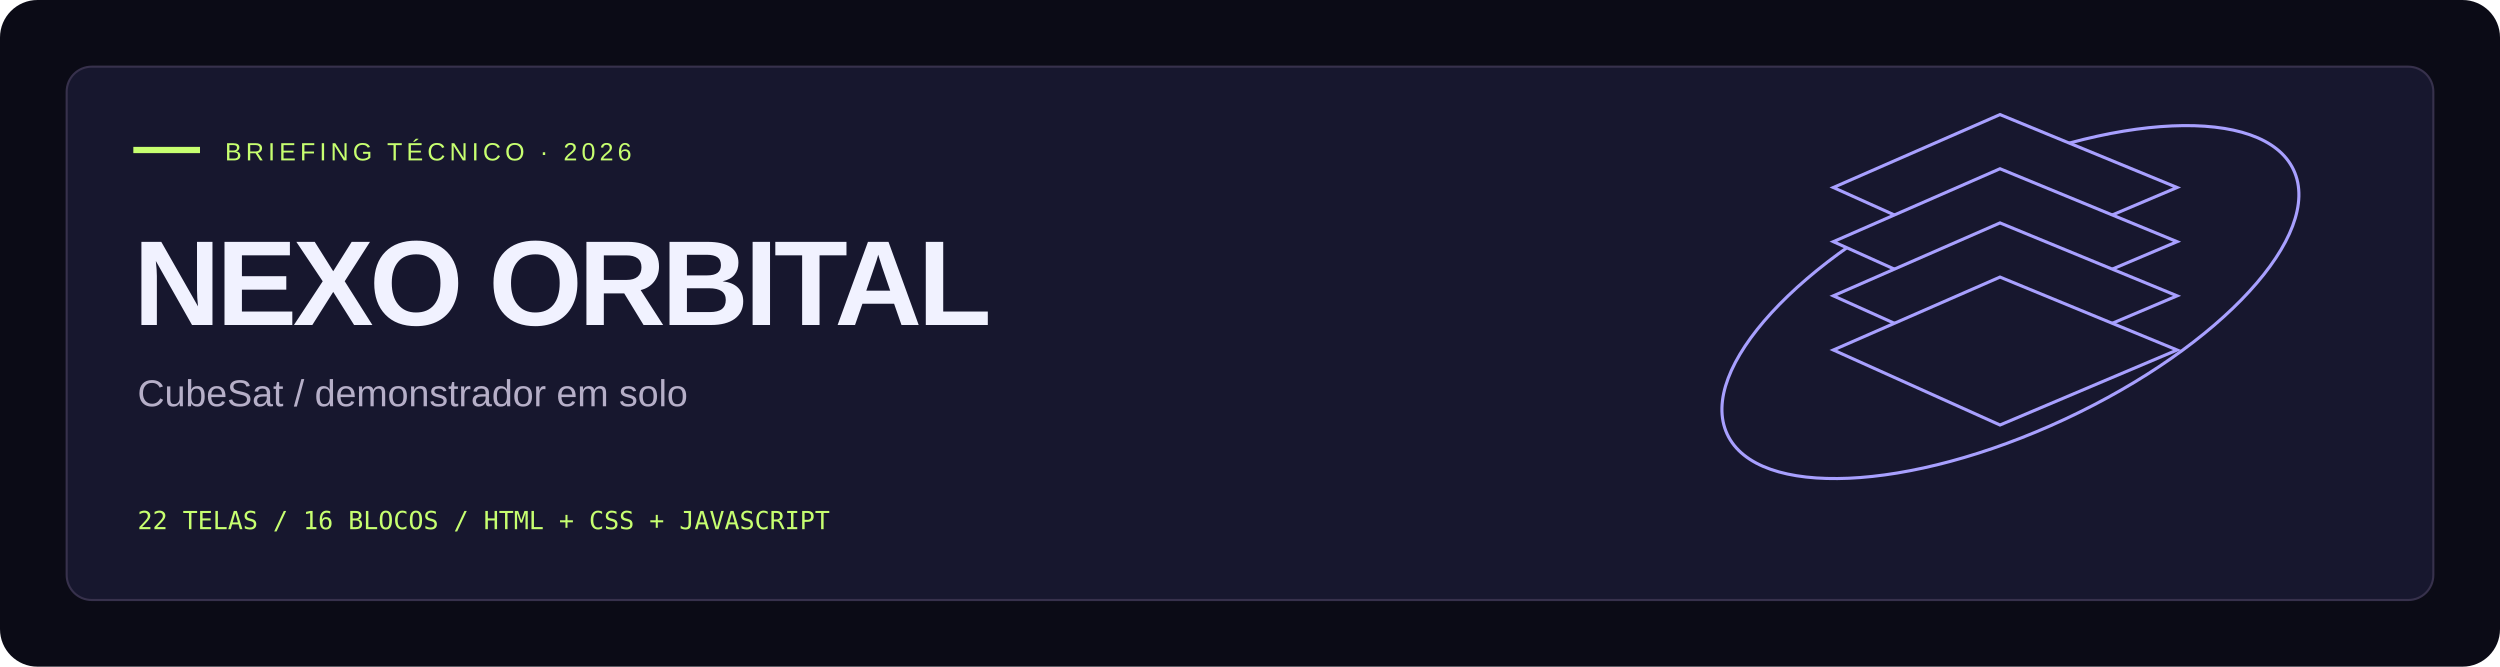
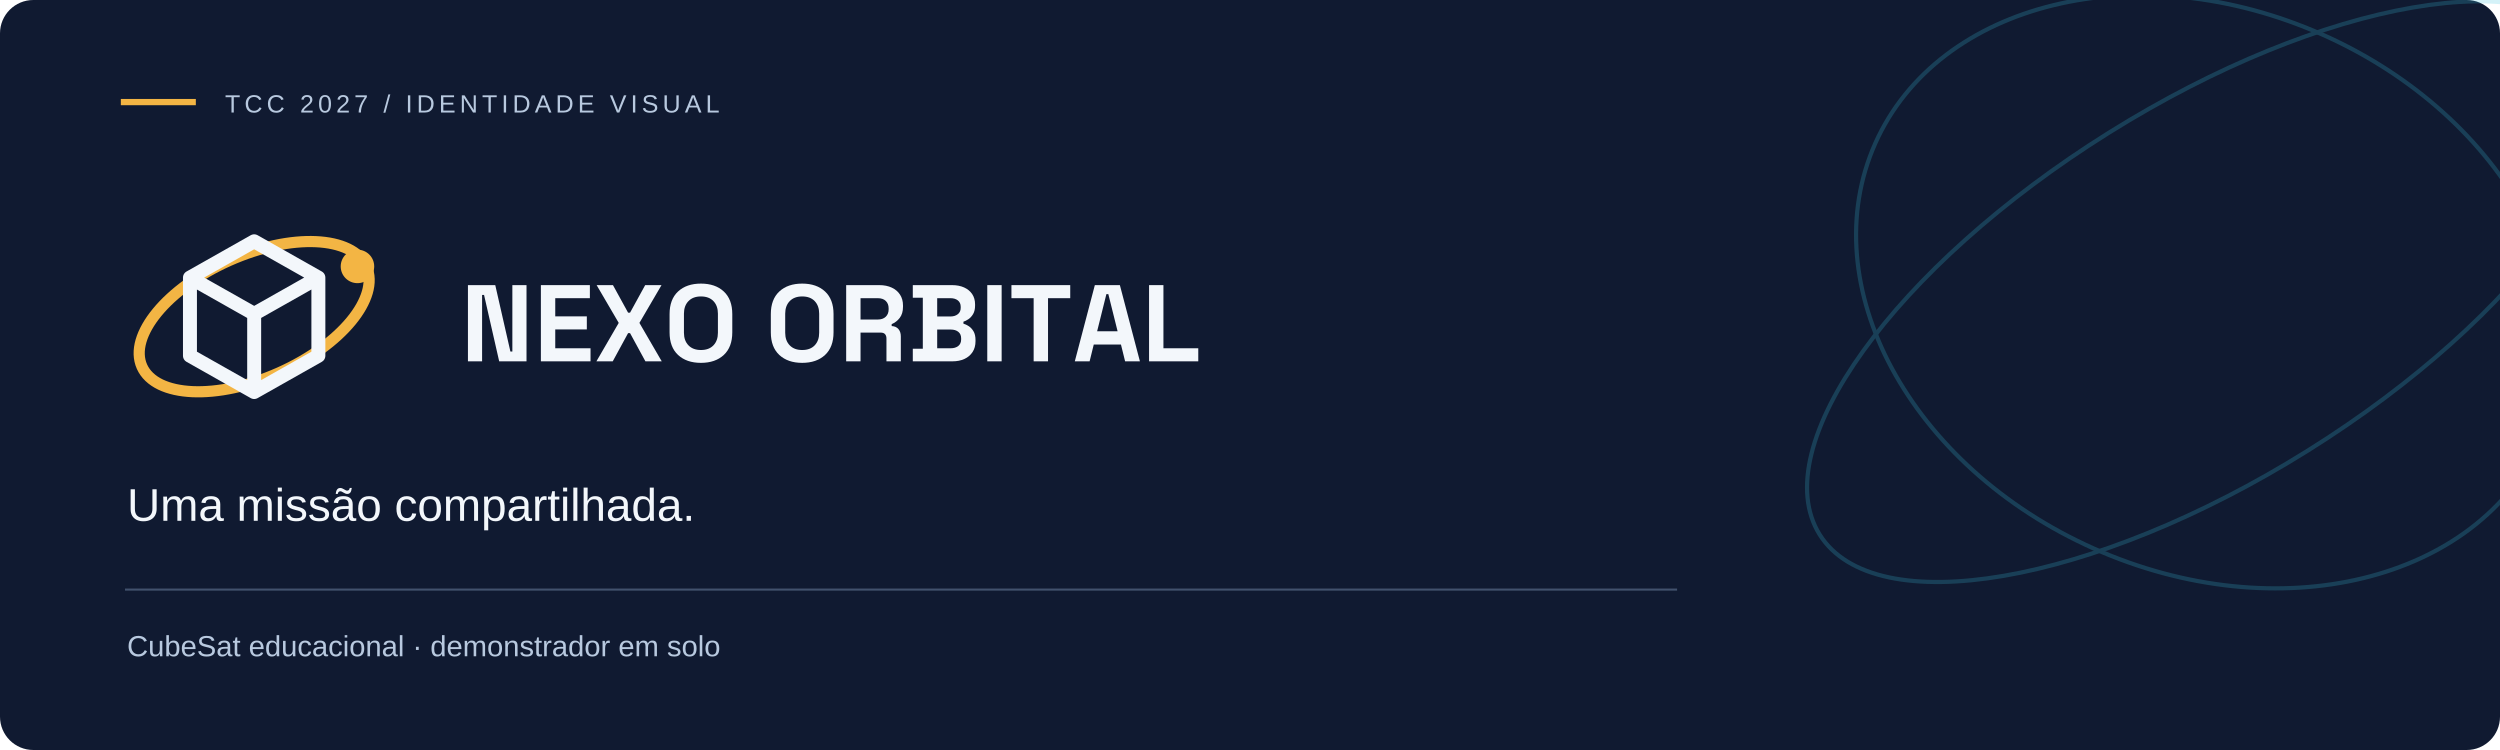
- <svg xmlns="http://www.w3.org/2000/svg" width="1200" height="320" viewBox="0 0 1200 320" role="img" aria-label="NEXO ORBITAL — briefing técnico">
-   <rect width="1200" height="320" rx="18" fill="#0b0b16" />
-   <rect x="32" y="32" width="1136" height="256" rx="12" fill="#17172e" stroke="#37314c" />
-   <g fill="none" stroke="#a8a0ff" stroke-width="1.5">
-     <ellipse cx="965" cy="145" rx="150" ry="62" transform="rotate(-25 965 145)" />
-     <path d="m880 90 80-35 85 35-85 36Z" fill="#17172e" />
-     <path d="m880 116 80-35 85 35-85 36Z" fill="#17172e" />
-     <path d="m880 142 80-35 85 35-85 36Z" fill="#17172e" />
-     <path d="m880 168 80-35 85 35-85 36Z" fill="#17172e" />
+ <svg xmlns="http://www.w3.org/2000/svg" width="1200" height="360" viewBox="0 0 1200 360" role="img" aria-label="NEXO ORBITAL - identidade visual e cronograma 2027">
+   <rect width="1200" height="360" rx="16" fill="#101A31" />
+   <g fill="none" stroke="#39C5DD" stroke-width="2" opacity=".22">
+     <ellipse cx="1060" cy="140" rx="220" ry="90" transform="rotate(-32 1060 140)" />
+     <ellipse cx="1060" cy="140" rx="175" ry="135" transform="rotate(24 1060 140)" />
  </g>
-   <path d="M64 72h32" stroke="#c7ff70" stroke-width="3" />
-   <text x="108" y="77" fill="#c7ff70" font-size="12" letter-spacing="2" font-family="Arial,sans-serif">BRIEFING TÉCNICO · 2026</text>
-   <text x="64" y="156" fill="#f1f2ff" font-size="58" font-weight="700" letter-spacing="-2" font-family="Space Grotesk,Arial,sans-serif">NEXO ORBITAL</text>
-   <text x="66" y="195" fill="#b6afc8" font-size="18" font-family="Arial,sans-serif">CubeSat / demonstrador em solo</text>
-   <text x="66" y="254" fill="#c7ff70" font-size="12" font-family="monospace">22 TELAS / 16 BLOCOS / HTML + CSS + JAVASCRIPT</text>
+   <path d="M58 49H94" stroke="#F3B544" stroke-width="3" />
+   <text x="108" y="54" fill="#B8C9DF" font-family="Arial,sans-serif" font-size="12" letter-spacing="2">TCC 2027 / IDENTIDADE VISUAL</text>
+   <g transform="translate(55.000 85.000) scale(1.34)">
+     <g fill="none" stroke-linejoin="round" stroke-linecap="round">
+       <ellipse cx="50" cy="50" rx="44" ry="22" transform="rotate(-24 50 50)" stroke="#F3B544" stroke-width="4" />
+       <path d="M50 23 73 36 73 64 50 77 27 64 27 36Z M27 36 50 49 73 36 M50 49V77" stroke="#F3F7FB" stroke-width="5" />
+     </g>
+     <circle cx="87" cy="32" r="6" fill="#F3B544" />
+     <g fill="#F3F7FB" transform="translate(124 66) scale(0.039 -0.039)">
+       <path d="M66 0V700H317L456 90H474V700H604V0H353L214 610H196V0Z" transform="translate(0.00 0)" />
+       <path d="M66 0V700H516V580H198V413H488V293H198V120H522V0Z" transform="translate(670.00 0)" />
+       <path d="M22 0 227 353 24 700H174L313 447H331L470 700H620L417 353L622 0H472L331 259H313L172 0Z" transform="translate(1224.00 0)" />
+       <path d="M338 -14Q206 -14 128.0 58.5Q50 131 50 266V434Q50 569 128.0 641.5Q206 714 338 714Q470 714 548.0 641.5Q626 569 626 434V266Q626 131 548.0 58.5Q470 -14 338 -14ZM338 104Q412 104 453.0 147.0Q494 190 494 262V438Q494 510 453.0 553.0Q412 596 338 596Q265 596 223.5 553.0Q182 510 182 438V262Q182 190 223.5 147.0Q265 104 338 104Z" transform="translate(1868.00 0)" />
+       <path d="M338 -14Q206 -14 128.0 58.5Q50 131 50 266V434Q50 569 128.0 641.5Q206 714 338 714Q470 714 548.0 641.5Q626 569 626 434V266Q626 131 548.0 58.5Q470 -14 338 -14ZM338 104Q412 104 453.0 147.0Q494 190 494 262V438Q494 510 453.0 553.0Q412 596 338 596Q265 596 223.5 553.0Q182 510 182 438V262Q182 190 223.5 147.0Q265 104 338 104Z" transform="translate(2798.00 0)" />
+       <path d="M66 0V700H370Q436 700 485.0 677.0Q534 654 561.0 612.0Q588 570 588 513V501Q588 438 558.0 399.0Q528 360 484 342V324Q524 322 546.0 296.5Q568 271 568 229V0H436V210Q436 234 423.5 249.0Q411 264 382 264H198V0ZM198 384H356Q403 384 429.5 409.5Q456 435 456 477V487Q456 529 430.0 554.5Q404 580 356 580H198Z" transform="translate(3474.00 0)" />
+       <path d="M46 0V116H138V584H46V700H406Q470 700 517.5 678.5Q565 657 591.5 617.5Q618 578 618 523V513Q618 465 600.0 434.5Q582 404 557.5 387.5Q533 371 511 364V346Q533 340 559.0 323.5Q585 307 603.5 276.0Q622 245 622 195V185Q622 127 595.0 85.5Q568 44 520.5 22.0Q473 0 410 0ZM270 120H394Q437 120 463.5 141.0Q490 162 490 201V211Q490 250 464.0 271.0Q438 292 394 292H270ZM270 412H392Q433 412 459.5 433.0Q486 454 486 491V501Q486 539 460.0 559.5Q434 580 392 580H270Z" transform="translate(4106.00 0)" />
+       <path d="M66 0V700H198V0Z" transform="translate(4770.00 0)" />
+       <path d="M228 0V580H24V700H564V580H360V0Z" transform="translate(5034.00 0)" />
+       <path d="M18 0 202 700H432L616 0H480L442 154H192L154 0ZM223 276H411L326 617H308Z" transform="translate(5622.00 0)" />
+       <path d="M66 0V700H198V120H518V0Z" transform="translate(6256.00 0)" />
+     </g>
+   </g>
+   <text x="61" y="250" fill="#F3F7FB" font-family="Arial,sans-serif" font-size="22">Uma missão compartilhada.</text>
+   <path d="M60 283H805" stroke="#41516D" />
+   <text x="61" y="315" fill="#B8C9DF" font-family="Arial,sans-serif" font-size="14">CubeSat educacional · demonstrador em solo</text>
</svg>
